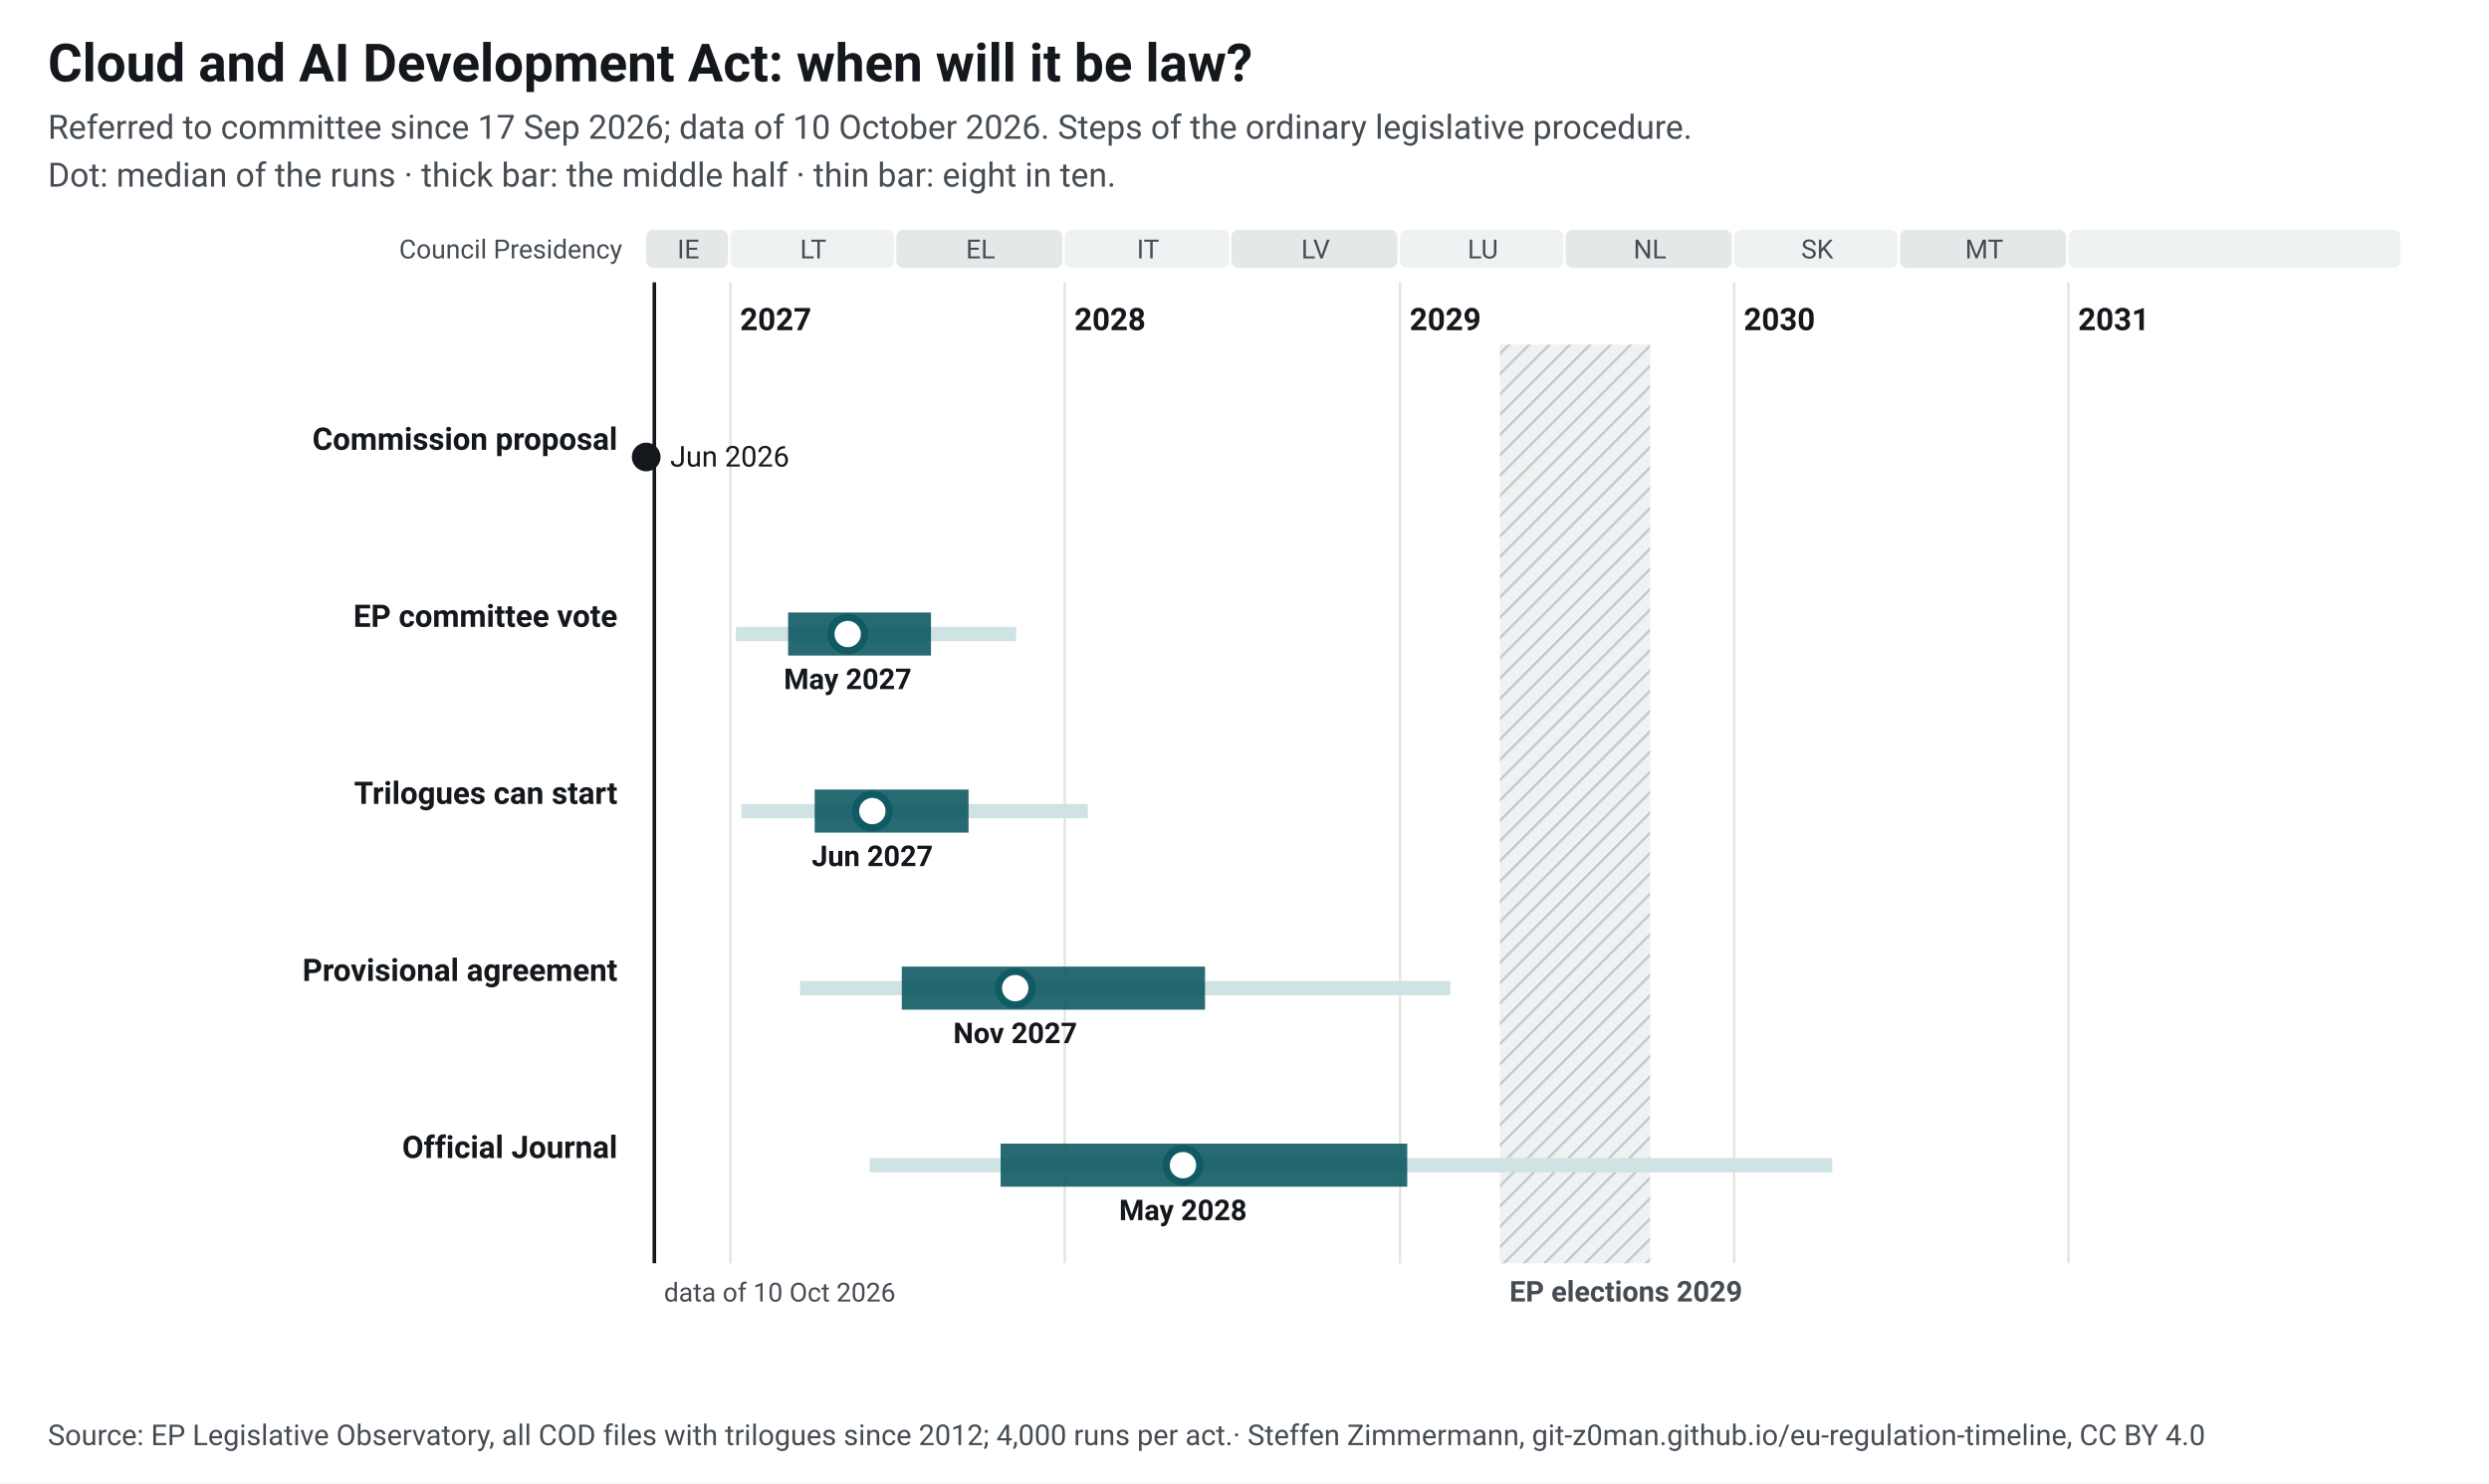
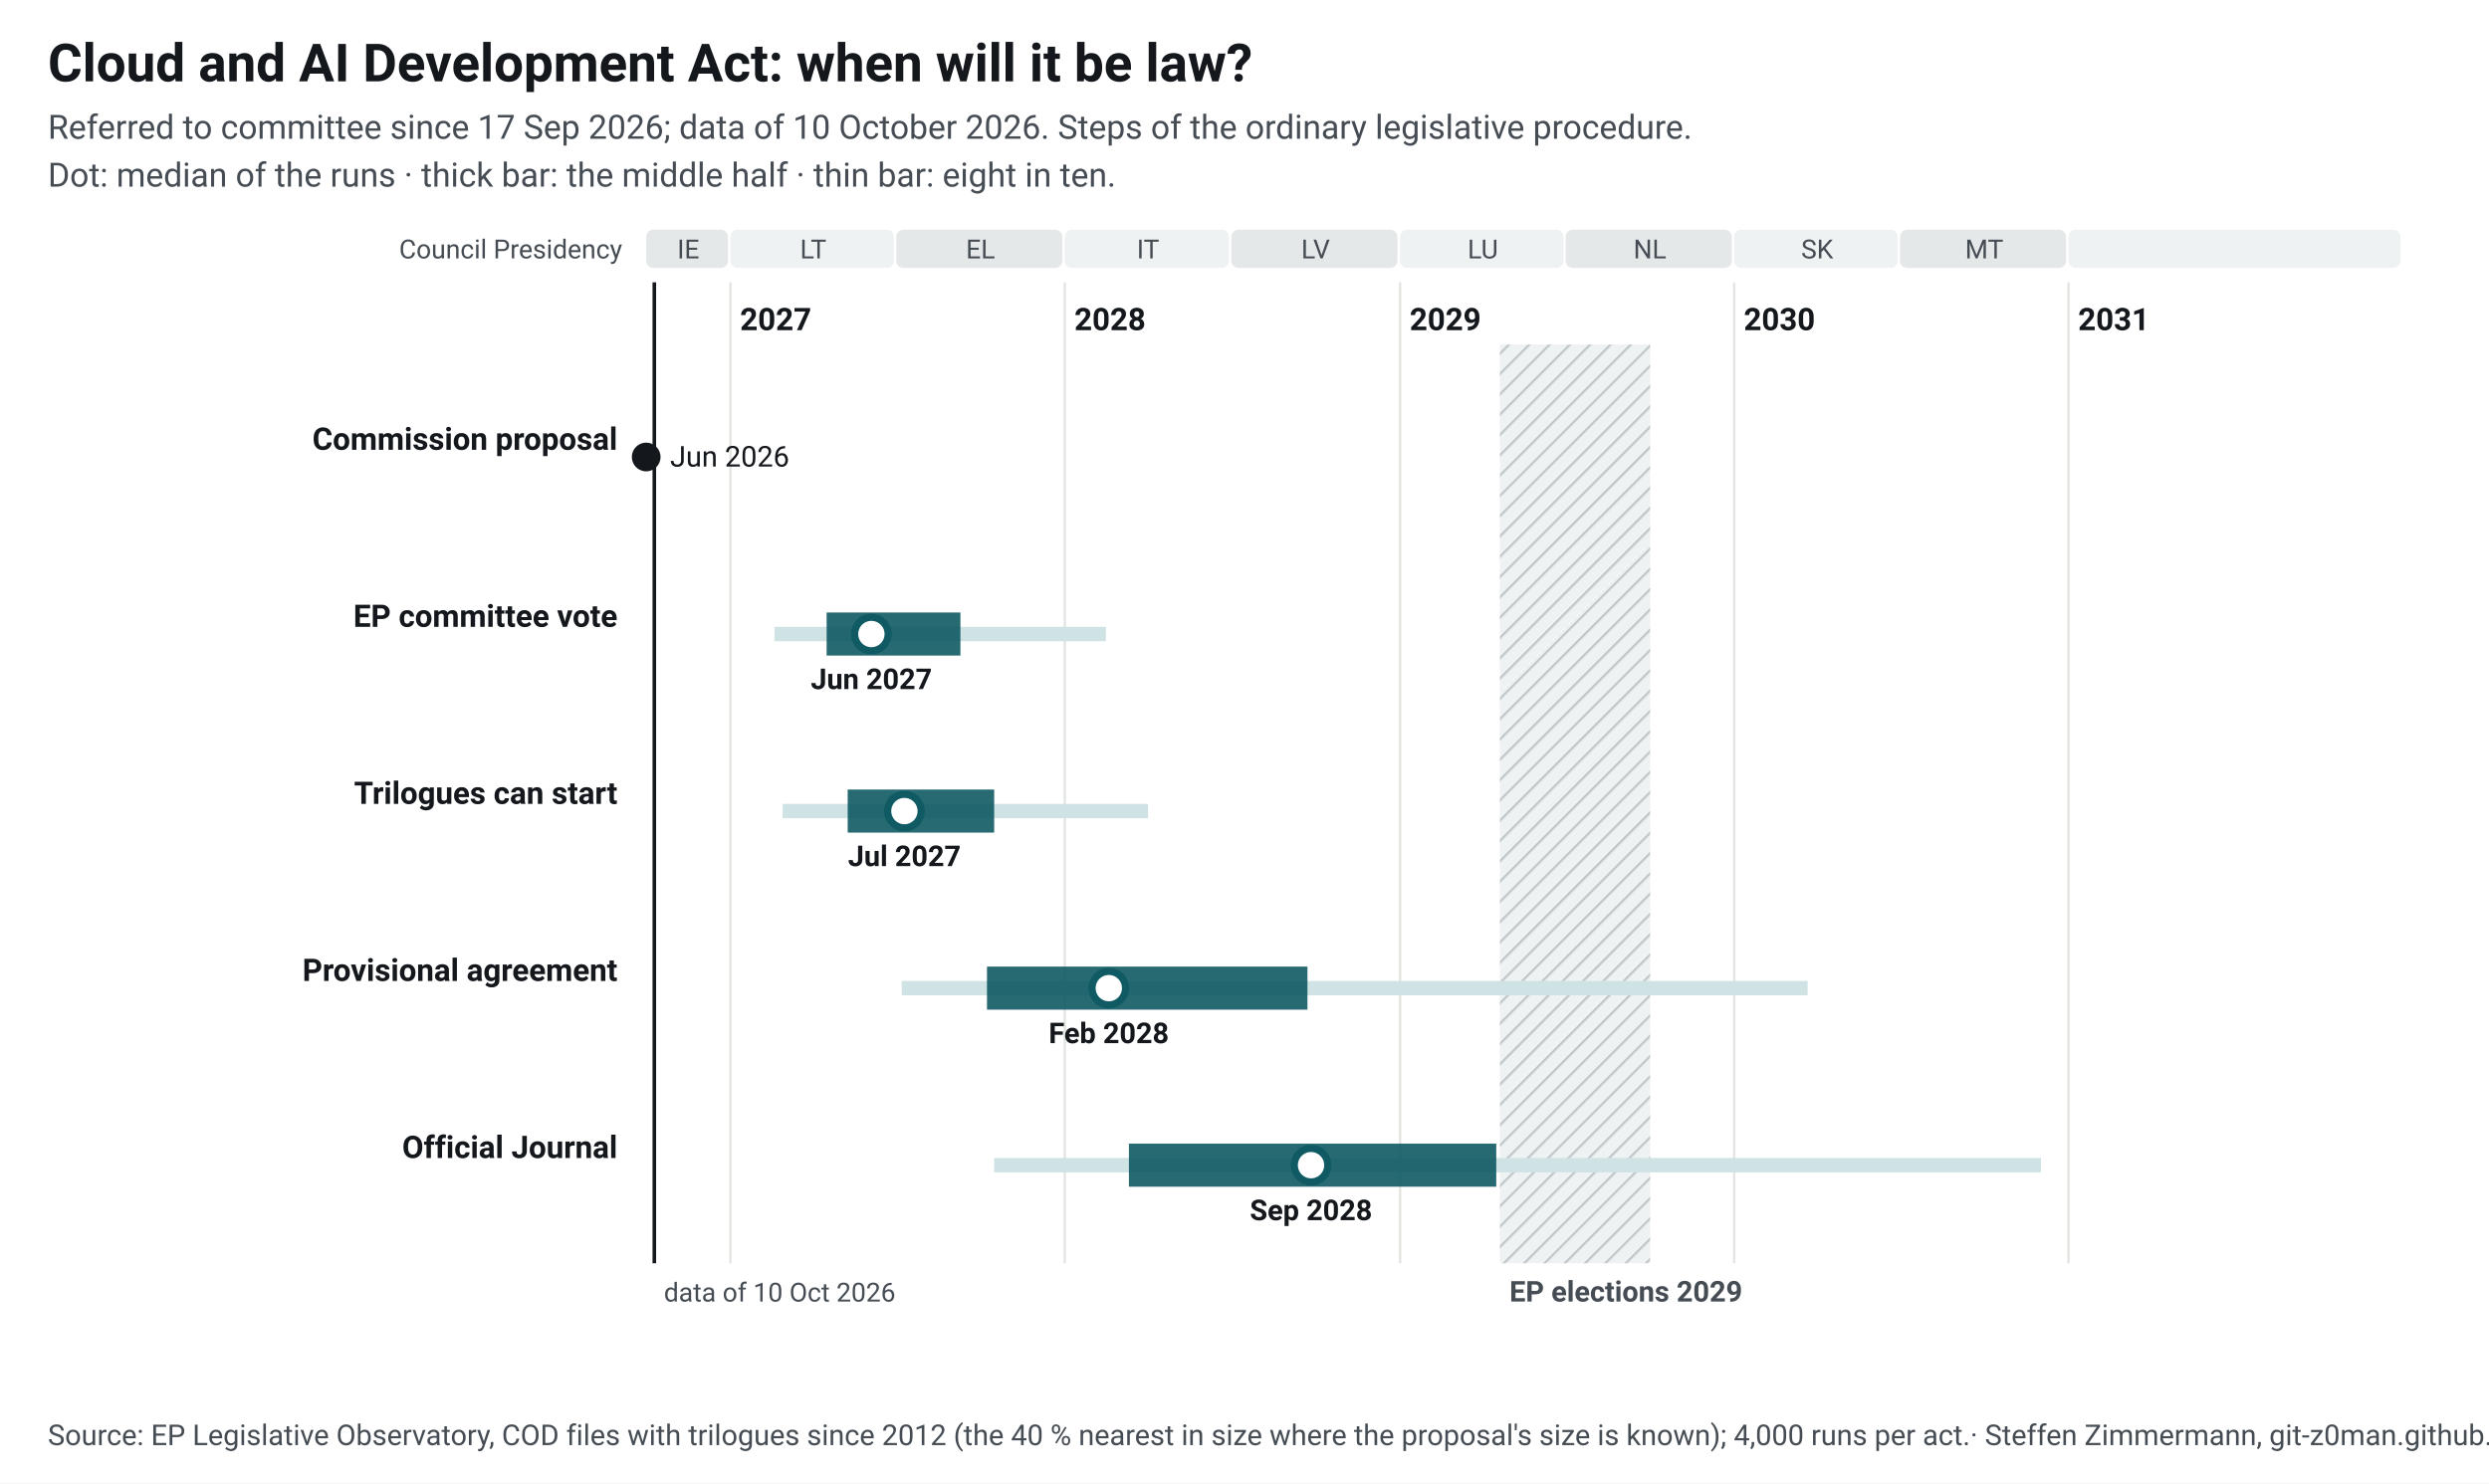
<svg xmlns="http://www.w3.org/2000/svg" width="1040" height="620" viewBox="0 0 1040 620" font-family="&quot;Source Sans 3&quot;, system-ui, -apple-system, Segoe UI, Roboto, Arial, sans-serif" font-size="13">
  <style>.ink{fill:#14181c}.mu{fill:#454c53}.gr{stroke:#e3e5e1;stroke-width:1}.pa{fill:#eef2f2}.pb{fill:#e4e8e9}.hb{fill:#eef2f2}.hl{stroke:#c3c9cc}.wt{fill:#454c53}.pt{fill:#14181c;paint-order:stroke;stroke:#fff;stroke-width:4px;stroke-linejoin:round}.pl{stroke:#14181c}.td{stroke:#14181c;stroke-width:1.5}.b50{fill:#0f5a63;opacity:.9}.b80{fill:#cfe2e4}.med{fill:#fff;stroke:#0f5a63}.fx{fill:#14181c}.c1{stroke:#0f5a63}.c2{stroke:#454c53;stroke-dasharray:7 4}a text{fill:#0f5a63}.nl-pending{fill:#0f5a63}.nl-adopted{fill:#5b646b}.nl-plan{fill:#fff;stroke:#14181c}.nl-open{fill:none;stroke:#14181c}.nl-q{fill:#14181c}.nl-row{stroke:#e3e5e1;stroke-width:.6}.nl-g-announced{fill:#f1f2f3}.nl-g-pending{fill:#e3eeef}.nl-g-adopted{fill:#eef2f2}</style>
  <rect width="1040" height="620" fill="#fff" />
  <text x="20" y="34" font-size="22" font-weight="700" class="ink">Cloud and AI Development Act: when will it be law?</text>
  <text x="20" y="58" font-size="14" class="mu">Referred to committee since 17 Sep 2026; data of 10 October 2026. Steps of the ordinary legislative procedure.</text>
  <text x="20" y="78" font-size="14" class="mu">Dot: median of the runs · thick bar: the middle half · thin bar: eight in ten.</text>
  <g transform="translate(20,92)">
    <defs>
      <pattern id="hatch" width="6" height="6" patternUnits="userSpaceOnUse" patternTransform="rotate(45)">
        <rect width="6" height="6" class="hb" />
        <line x1="0" y1="0" x2="0" y2="6" class="hl" stroke-width="2" />
      </pattern>
    </defs>
    <rect x="250.0" y="4" width="34.2" height="16" rx="3" class="pb" data-tip="Council Presidency: IE, Jul 2026 to Dec 2026" />
    <text x="267.6" y="16" text-anchor="middle" font-size="11" class="mu">IE</text>
    <rect x="285.2" y="4" width="68.3" height="16" rx="3" class="pa" data-tip="Council Presidency: LT, Jan 2027 to Jun 2027" />
    <text x="319.8" y="16" text-anchor="middle" font-size="11" class="mu">LT</text>
    <rect x="354.5" y="4" width="69.4" height="16" rx="3" class="pb" data-tip="Council Presidency: EL, Jul 2027 to Dec 2027" />
    <text x="389.7" y="16" text-anchor="middle" font-size="11" class="mu">EL</text>
    <rect x="424.9" y="4" width="68.6" height="16" rx="3" class="pa" data-tip="Council Presidency: IT, Jan 2028 to Jun 2028" />
    <text x="459.7" y="16" text-anchor="middle" font-size="11" class="mu">IT</text>
    <rect x="494.5" y="4" width="69.4" height="16" rx="3" class="pb" data-tip="Council Presidency: LV, Jul 2028 to Dec 2028" />
    <text x="529.7" y="16" text-anchor="middle" font-size="11" class="mu">LV</text>
    <rect x="565.0" y="4" width="68.3" height="16" rx="3" class="pa" data-tip="Council Presidency: LU, Jan 2029 to Jun 2029" />
    <text x="599.6" y="16" text-anchor="middle" font-size="11" class="mu">LU</text>
    <rect x="634.2" y="4" width="69.4" height="16" rx="3" class="pb" data-tip="Council Presidency: NL, Jul 2029 to Dec 2029" />
    <text x="669.4" y="16" text-anchor="middle" font-size="11" class="mu">NL</text>
    <rect x="704.6" y="4" width="68.3" height="16" rx="3" class="pa" data-tip="Council Presidency: SK, Jan 2030 to Jun 2030" />
    <text x="739.3" y="16" text-anchor="middle" font-size="11" class="mu">SK</text>
    <rect x="773.9" y="4" width="69.4" height="16" rx="3" class="pb" data-tip="Council Presidency: MT, Jul 2030 to Dec 2030" />
    <text x="809.1" y="16" text-anchor="middle" font-size="11" class="mu">MT</text>
    <rect x="844.3" y="4" width="138.7" height="16" rx="3" class="pa" data-tip="Council Presidency: not decided, Jan 2031 to Dec 2031" />
    <text x="914.2" y="16" text-anchor="middle" font-size="11" class="mu" />
    <line x1="285.2" y1="26" x2="285.2" y2="436" class="gr" />
    <text x="289.2" y="46" font-weight="600" class="ink">2027</text>
    <line x1="424.9" y1="26" x2="424.9" y2="436" class="gr" />
    <text x="428.9" y="46" font-weight="600" class="ink">2028</text>
    <line x1="565.0" y1="26" x2="565.0" y2="436" class="gr" />
    <text x="569.0" y="46" font-weight="600" class="ink">2029</text>
    <line x1="704.6" y1="26" x2="704.6" y2="436" class="gr" />
    <text x="708.6" y="46" font-weight="600" class="ink">2030</text>
    <line x1="844.3" y1="26" x2="844.3" y2="436" class="gr" />
    <text x="848.3" y="46" font-weight="600" class="ink">2031</text>
    <rect x="606.7" y="52" width="62.8" height="384" fill="url(#hatch)" data-tip="European elections 2029: Parliament does no legislative work from its last session in April until the new committees vote again in October (assumption, as in 2024; the dates are not set yet)." />
    <text x="610.7" y="452" font-size="12" font-weight="600" class="wt">EP elections 2029</text>
    <text x="240" y="16" text-anchor="end" font-size="11" class="mu">Council Presidency</text>
    <line x1="253.4" y1="26" x2="253.4" y2="436" class="td" />
    <text x="257.4" y="452" font-size="11" class="mu">data of 10 Oct 2026</text>
    <text x="238" y="96.0" text-anchor="end" font-weight="600" class="ink lnk">Commission proposal</text>
    <circle cx="250.0" cy="99.0" r="6" class="fx" data-tip="Commission proposal: 3 Jun 2026" />
    <text x="260.0" y="103.0" font-size="12" class="ink">Jun 2026</text>
    <text x="238" y="170.0" text-anchor="end" font-weight="600" class="ink lnk">EP committee vote</text>
-     <rect x="287.5" y="170.0" width="117.1" height="6" class="b80" data-tip="EP committee vote: median May 2027; half of the runs Mar 2027 to Aug 2027; eight in ten Jan 2027 to Nov 2027" />
-     <rect x="309.3" y="164.0" width="59.7" height="18" class="b50" data-tip="EP committee vote: median May 2027; half of the runs Mar 2027 to Aug 2027; eight in ten Jan 2027 to Nov 2027" />
-     <circle cx="334.2" cy="173.0" r="7" class="med" stroke-width="3" data-tip="EP committee vote: median May 2027; half of the runs Mar 2027 to Aug 2027; eight in ten Jan 2027 to Nov 2027" />
-     <text x="334.2" y="196.0" text-anchor="middle" font-size="12" font-weight="600" class="ink">May 2027</text>
+     <rect x="303.6" y="170.0" width="138.5" height="6" class="b80" data-tip="EP committee vote: median Jun 2027; half of the runs Apr 2027 to Sep 2027; eight in ten Feb 2027 to Feb 2028" />
+     <rect x="325.4" y="164.0" width="55.9" height="18" class="b50" data-tip="EP committee vote: median Jun 2027; half of the runs Apr 2027 to Sep 2027; eight in ten Feb 2027 to Feb 2028" />
+     <circle cx="344.1" cy="173.0" r="7" class="med" stroke-width="3" data-tip="EP committee vote: median Jun 2027; half of the runs Apr 2027 to Sep 2027; eight in ten Feb 2027 to Feb 2028" />
+     <text x="344.1" y="196.0" text-anchor="middle" font-size="12" font-weight="600" class="ink">Jun 2027</text>
    <text x="238" y="244.0" text-anchor="end" font-weight="600" class="ink lnk">Trilogues can start</text>
-     <rect x="289.8" y="244.0" width="144.7" height="6" class="b80" data-tip="Trilogues can start: median Jun 2027; half of the runs Apr 2027 to Sep 2027; eight in ten Jan 2027 to Jan 2028" />
-     <rect x="320.4" y="238.0" width="64.3" height="18" class="b50" data-tip="Trilogues can start: median Jun 2027; half of the runs Apr 2027 to Sep 2027; eight in ten Jan 2027 to Jan 2028" />
-     <circle cx="344.5" cy="247.0" r="7" class="med" stroke-width="3" data-tip="Trilogues can start: median Jun 2027; half of the runs Apr 2027 to Sep 2027; eight in ten Jan 2027 to Jan 2028" />
-     <text x="344.5" y="270.0" text-anchor="middle" font-size="12" font-weight="600" class="ink">Jun 2027</text>
+     <rect x="307.0" y="244.0" width="152.7" height="6" class="b80" data-tip="Trilogues can start: median Jul 2027; half of the runs May 2027 to Oct 2027; eight in ten Feb 2027 to Apr 2028" />
+     <rect x="334.2" y="238.0" width="61.2" height="18" class="b50" data-tip="Trilogues can start: median Jul 2027; half of the runs May 2027 to Oct 2027; eight in ten Feb 2027 to Apr 2028" />
+     <circle cx="357.9" cy="247.0" r="7" class="med" stroke-width="3" data-tip="Trilogues can start: median Jul 2027; half of the runs May 2027 to Oct 2027; eight in ten Feb 2027 to Apr 2028" />
+     <text x="357.9" y="270.0" text-anchor="middle" font-size="12" font-weight="600" class="ink">Jul 2027</text>
    <text x="238" y="318.0" text-anchor="end" font-weight="600" class="ink lnk">Provisional agreement</text>
-     <rect x="314.3" y="318.0" width="271.7" height="6" class="b80" data-tip="Provisional agreement: median Nov 2027; half of the runs Jul 2027 to Jun 2028; eight in ten Mar 2027 to Feb 2029" />
-     <rect x="356.8" y="312.0" width="126.7" height="18" class="b50" data-tip="Provisional agreement: median Nov 2027; half of the runs Jul 2027 to Jun 2028; eight in ten Mar 2027 to Feb 2029" />
-     <circle cx="404.2" cy="321.0" r="7" class="med" stroke-width="3" data-tip="Provisional agreement: median Nov 2027; half of the runs Jul 2027 to Jun 2028; eight in ten Mar 2027 to Feb 2029" />
-     <text x="404.2" y="344.0" text-anchor="middle" font-size="12" font-weight="600" class="ink">Nov 2027</text>
+     <rect x="356.8" y="318.0" width="378.5" height="6" class="b80" data-tip="Provisional agreement: median Feb 2028; half of the runs Oct 2027 to Sep 2028; eight in ten Jul 2027 to Mar 2030" />
+     <rect x="392.4" y="312.0" width="133.9" height="18" class="b50" data-tip="Provisional agreement: median Feb 2028; half of the runs Oct 2027 to Sep 2028; eight in ten Jul 2027 to Mar 2030" />
+     <circle cx="443.3" cy="321.0" r="7" class="med" stroke-width="3" data-tip="Provisional agreement: median Feb 2028; half of the runs Oct 2027 to Sep 2028; eight in ten Jul 2027 to Mar 2030" />
+     <text x="443.3" y="344.0" text-anchor="middle" font-size="12" font-weight="600" class="ink">Feb 2028</text>
    <text x="238" y="392.0" text-anchor="end" font-weight="600" class="ink lnk">Official Journal</text>
-     <rect x="343.4" y="392.0" width="402.2" height="6" class="b80" data-tip="Official Journal: median May 2028; half of the runs Oct 2027 to Jan 2029; eight in ten Jun 2027 to Apr 2030" />
-     <rect x="398.1" y="386.0" width="169.9" height="18" class="b50" data-tip="Official Journal: median May 2028; half of the runs Oct 2027 to Jan 2029; eight in ten Jun 2027 to Apr 2030" />
-     <circle cx="474.3" cy="395.0" r="7" class="med" stroke-width="3" data-tip="Official Journal: median May 2028; half of the runs Oct 2027 to Jan 2029; eight in ten Jun 2027 to Apr 2030" />
-     <text x="474.3" y="418.0" text-anchor="middle" font-size="12" font-weight="600" class="ink">May 2028</text>
+     <rect x="395.4" y="392.0" width="437.4" height="6" class="b80" data-tip="Official Journal: median Sep 2028; half of the runs Mar 2028 to Apr 2029; eight in ten Oct 2027 to Dec 2030" />
+     <rect x="451.7" y="386.0" width="153.5" height="18" class="b50" data-tip="Official Journal: median Sep 2028; half of the runs Mar 2028 to Apr 2029; eight in ten Oct 2027 to Dec 2030" />
+     <circle cx="527.8" cy="395.0" r="7" class="med" stroke-width="3" data-tip="Official Journal: median Sep 2028; half of the runs Mar 2028 to Apr 2029; eight in ten Oct 2027 to Dec 2030" />
+     <text x="527.8" y="418.0" text-anchor="middle" font-size="12" font-weight="600" class="ink">Sep 2028</text>
  </g>
-   <text x="20" y="604" font-size="12" class="mu">Source: EP Legislative Observatory, all COD files with trilogues since 2012; 4,000 runs per act.<tspan> · Steffen Zimmermann, git-z0man.github.io/eu-regulation-timeline, CC BY 4.0</tspan>
+   <text x="20" y="604" font-size="12" class="mu">Source: EP Legislative Observatory, COD files with trilogues since 2012 (the 40 % nearest in size where the proposal's size is known); 4,000 runs per act.<tspan> · Steffen Zimmermann, git-z0man.github.io/eu-regulation-timeline, CC BY 4.0</tspan>
  </text>
</svg>
